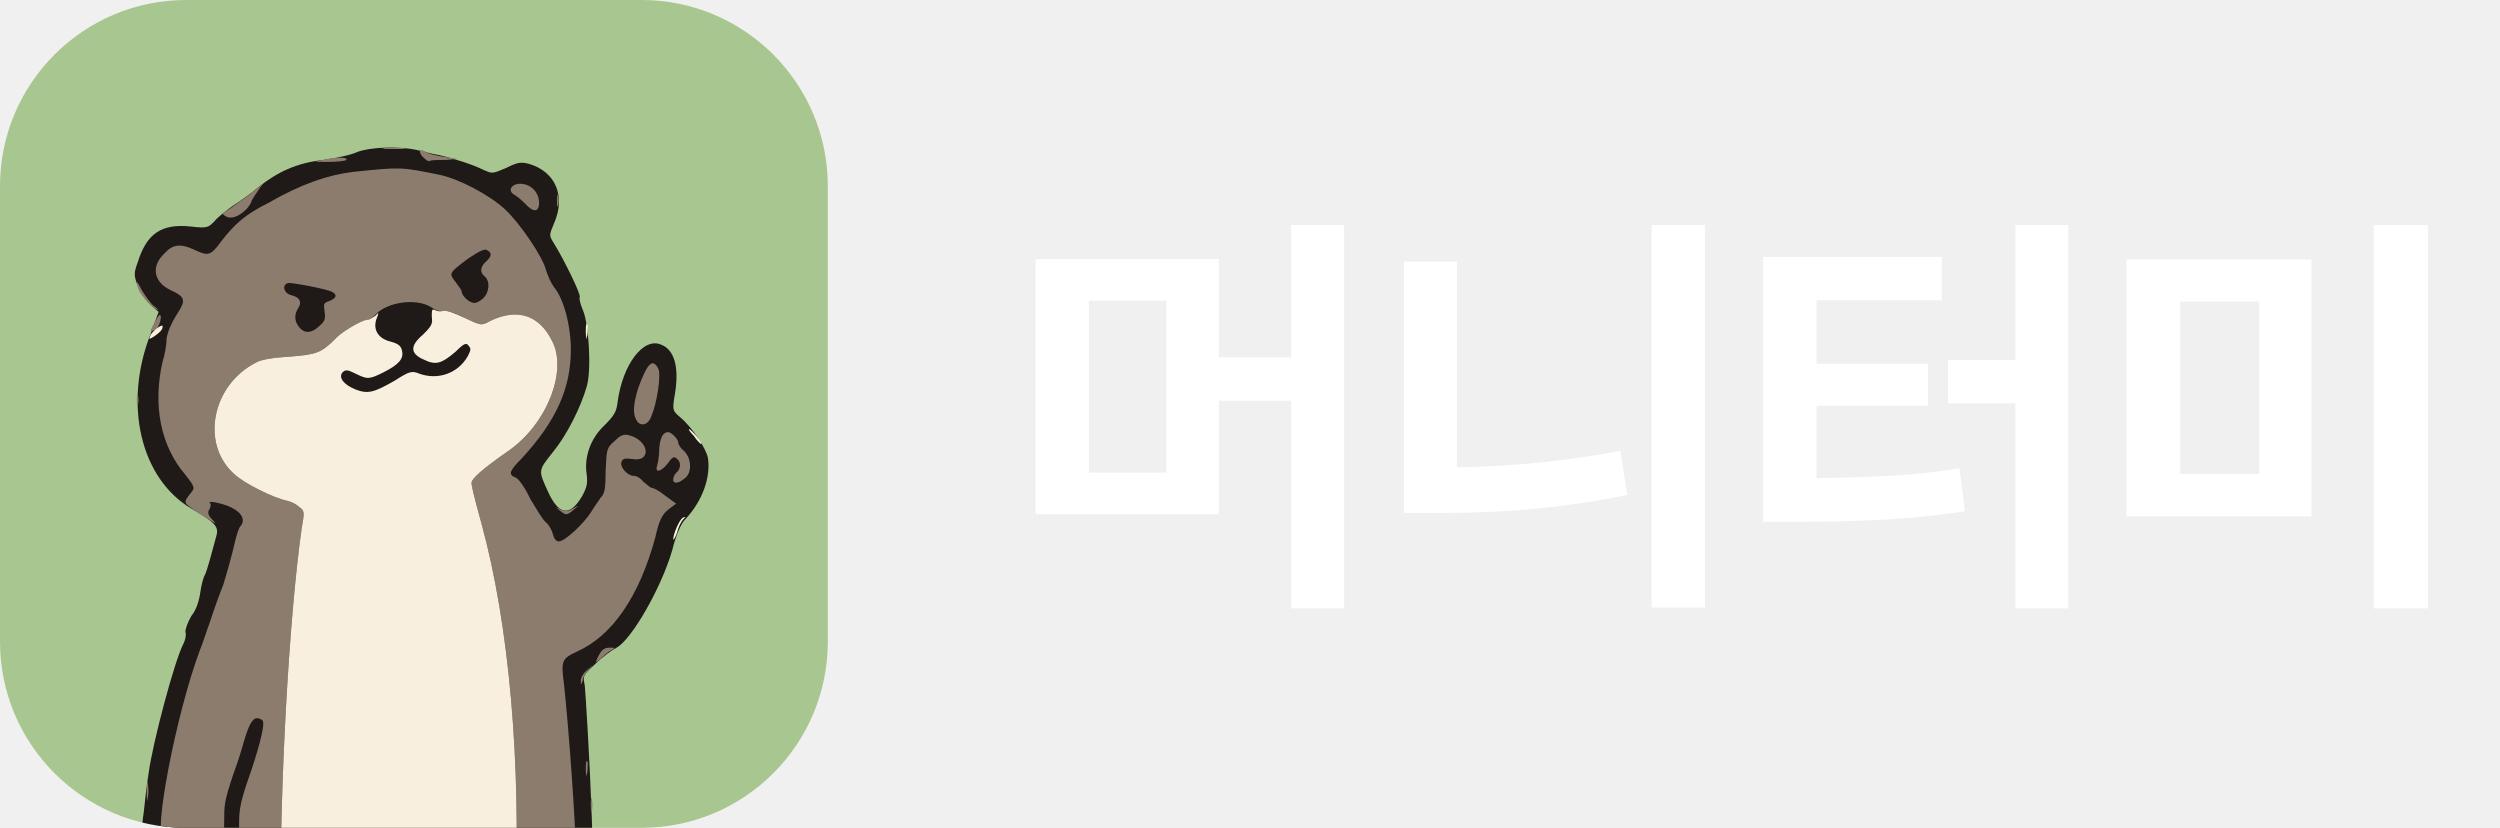
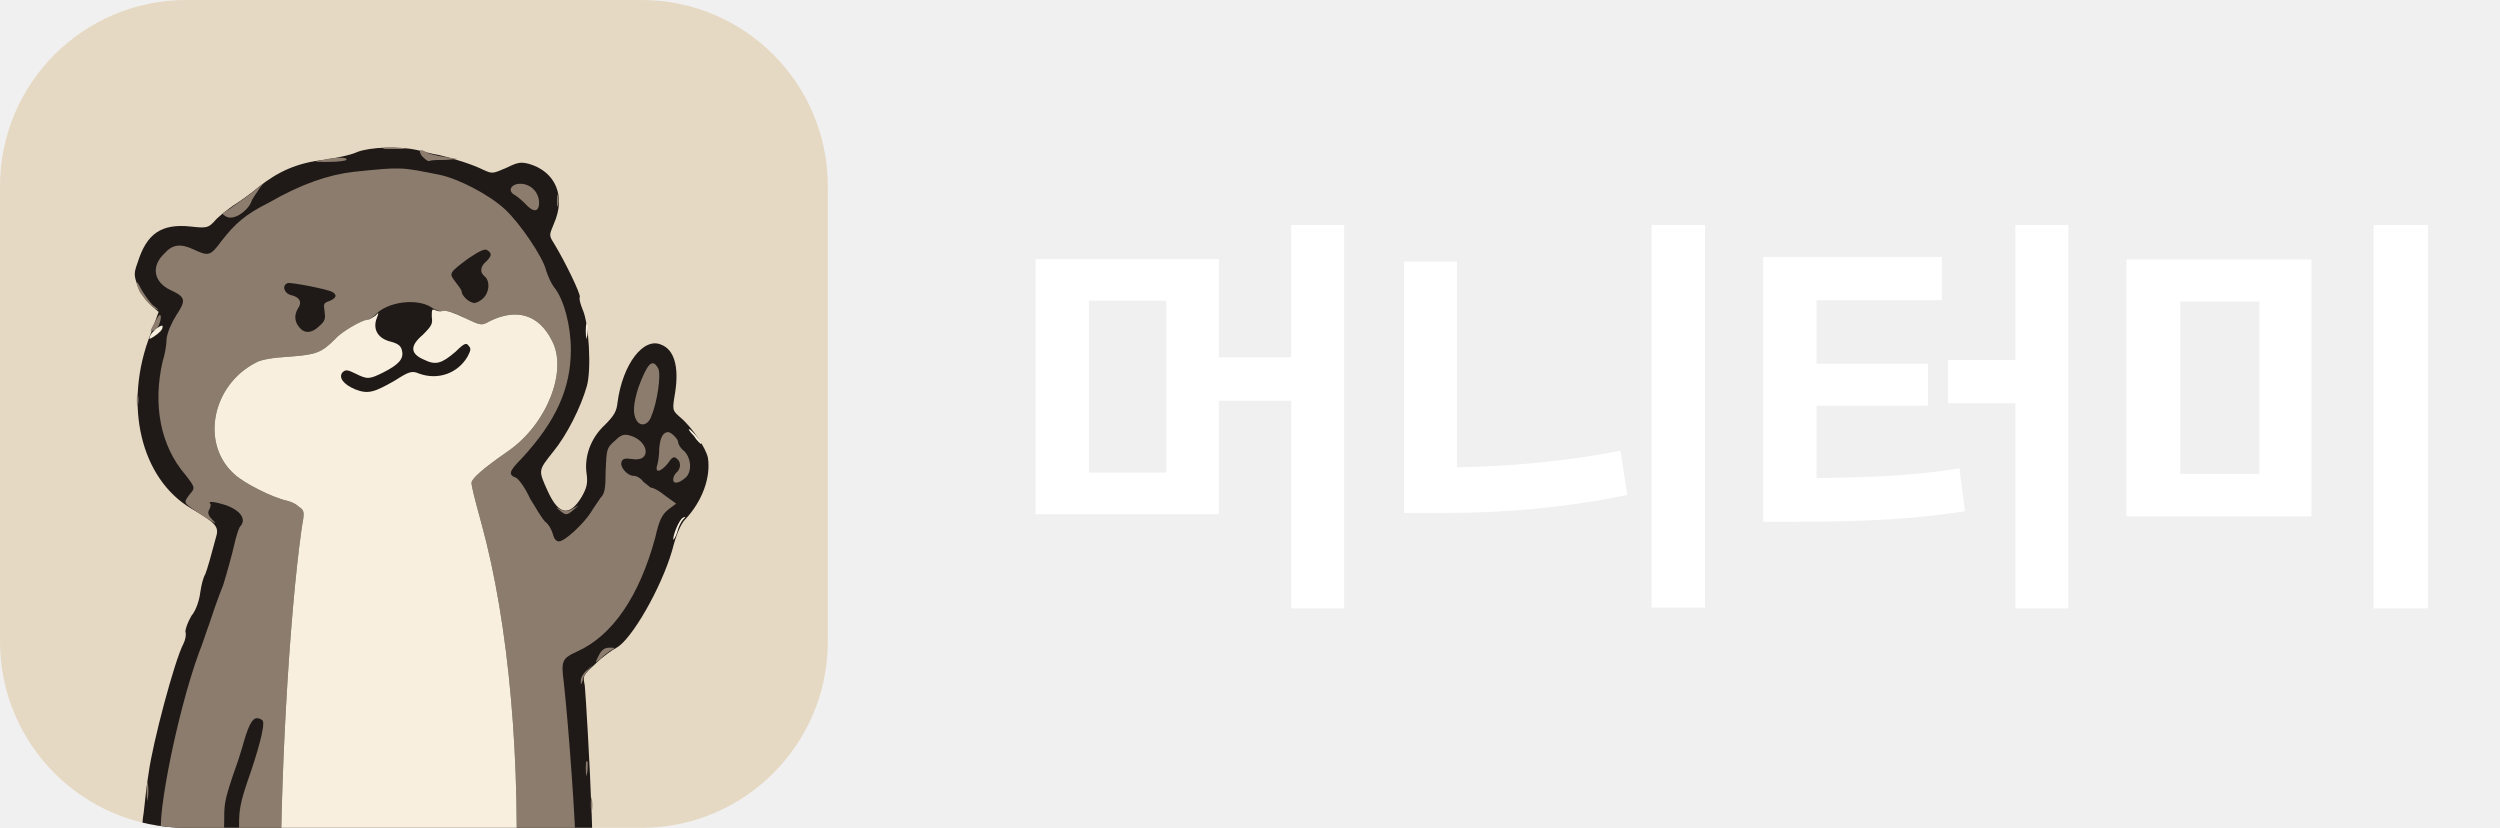
<svg xmlns="http://www.w3.org/2000/svg" viewBox="0 0 302 100" fill-rule="evenodd">
  <defs>
    <clipPath id="c">
      <rect width="100" height="100" rx="22.5" />
    </clipPath>
  </defs>
  <g clip-path="url(#c)">
-     <rect width="100" height="100" fill="#A8C68F" />
+     <rect width="100" height="100" fill="#E6D9C3" />
    <g transform="translate(-19.60 10.80) scale(1.2)">
      <path d="M66.9 114.2C66.8 114.1 65.7 114.0 64.3 114.0C62.6 114.0 61.7 113.9 61.2 113.6C60.3 113.1 59.6 112.1 59.6 111.2C59.6 110.3 59.1 110.2 54.8 110.1L50.8 109.9 L49.2 111.6C47.1 114.0 47.3 113.9 39.7 113.7C36.6 113.6 35.9 110.6 38.3 108.0C39.0 107.3 39.0 107.3 38.5 106.1C37.0 102.4 36.6 100.7 36.4 97.9C36.0 93.4 35.9 87.1 36.2 85.3C36.3 84.4 36.5 82.8 36.5 81.8L36.5 79.8 L35.4 79.8C34.6 79.8 34.1 79.6 33.7 79.3C33.4 79.0 32.8 78.7 32.4 78.6C31.1 78.3 30.3 75.7 30.8 72.8C30.9 71.8 31.1 70.0 31.3 68.8C31.7 65.8 33.9 57.5 34.8 55.8C35.0 55.4 35.1 54.9 35.0 54.6C35.0 54.3 35.2 53.7 35.6 53.0C36.1 52.4 36.4 51.4 36.5 50.6C36.6 49.9 36.8 49.1 37.0 48.8C37.2 48.3 37.6 46.9 38.1 45.0C38.4 44.0 38.0 43.6 35.6 42.2C30.5 39.2 28.7 31.7 31.5 24.6L32.3 22.4 L31.5 21.7C31.0 21.2 30.4 20.4 30.2 19.8C29.8 18.7 29.8 18.5 30.2 17.4C31.1 14.5 32.6 13.5 35.5 13.8C37.2 14.0 37.3 13.9 37.9 13.3C38.2 12.9 39.1 12.2 39.8 11.7C40.6 11.2 41.7 10.4 42.4 9.8C44.3 8.3 46.2 7.4 48.9 7.1C50.2 6.9 51.7 6.6 52.3 6.3C53.6 5.8 56.5 5.7 58.3 6.1C58.8 6.2 59.8 6.5 60.5 6.6C62.2 7.0 64.0 7.6 65.0 8.1C65.9 8.5 65.9 8.5 67.3 7.9C68.5 7.3 68.8 7.3 69.6 7.5C72.3 8.3 73.3 10.8 72.1 13.5C71.6 14.7 71.6 14.7 72.1 15.5C73.2 17.3 74.8 20.6 74.7 20.9C74.6 21.1 74.8 21.7 75.0 22.2C75.6 23.5 75.9 28.2 75.4 29.9C74.8 32.0 73.4 34.8 72.0 36.5C70.5 38.4 70.5 38.3 71.5 40.5C72.6 42.9 73.7 43.0 74.9 41.0C75.4 40.1 75.5 39.7 75.4 38.8C75.1 37.0 75.8 35.1 77.2 33.8C78.2 32.8 78.4 32.4 78.5 31.5C79.0 27.7 81.1 24.9 82.9 25.7C84.2 26.2 84.7 27.9 84.3 30.5C84.0 32.3 84.0 32.3 84.8 33.0C86.0 34.0 87.4 36.1 87.6 37.1C87.9 39.1 87.0 41.5 85.3 43.3C84.9 43.7 84.4 44.8 84.0 46.4C82.9 50.2 79.9 55.4 78.4 56.2C78.0 56.4 77.0 57.1 76.3 57.8C75.0 59.0 75.0 59.0 75.2 60.0C75.3 61.0 75.7 67.6 75.9 73.1C76.2 81.9 76.2 83.4 76.0 85.9C75.8 88.9 75.9 89.2 76.9 88.7C77.5 88.4 80.2 85.3 81.4 83.6C85.8 77.0 86.7 76.0 88.0 76.0C88.7 76.0 89.9 77.1 90.0 78.0C90.5 80.2 90.2 83.3 89.2 86.6C88.9 87.6 88.6 88.7 88.5 89.2C87.4 93.4 84.5 98.5 81.6 101.5C80.6 102.5 79.6 103.6 79.4 104.0C78.6 105.1 76.4 106.5 74.5 107.1C72.3 107.9 72.0 108.3 72.5 109.3C72.7 109.6 72.8 110.5 72.8 111.1C72.8 112.1 72.7 112.4 72.0 113.1C71.2 113.8 71.0 113.9 70.2 113.8C69.7 113.8 68.9 113.8 68.4 114.0C67.6 114.4 67.1 114.5 66.9 114.2Z" fill="#1F1A17" />
      <path d="M38.8 113.5C39.1 113.4 39.6 113.4 39.9 113.5C40.2 113.5 40.0 113.6 39.3 113.6C38.7 113.6 38.5 113.5 38.8 113.5ZM48.1 112.5C48.6 112.1 49.0 111.7 49.1 111.7C49.2 111.7 48.8 112.1 48.4 112.5C47.9 113.0 47.5 113.4 47.4 113.4C47.4 113.4 47.7 113.0 48.1 112.5ZM62.8 112.0C62.1 111.8 61.1 110.4 61.1 109.6C61.1 108.8 60.5 108.3 59.2 108.1C57.9 107.9 55.4 108.1 54.8 108.5C54.4 108.7 54.2 108.6 54.0 108.4C53.7 108.0 53.3 108.0 51.7 108.1C49.1 108.3 49.1 108.3 48.4 109.8C47.7 111.3 47.1 111.7 45.9 111.7C44.9 111.7 44.9 111.7 45.1 110.9C45.3 109.7 44.6 109.7 43.5 110.9C42.3 112.4 40.8 112.2 41.7 110.8C42.1 110.3 42.1 110.2 41.7 109.8C41.3 109.4 41.2 109.4 40.4 110.4C39.4 111.6 39.2 111.6 39.0 111.1C38.8 110.6 39.6 109.1 40.4 108.3C41.2 107.6 41.2 107.5 40.4 105.6C39.8 104.2 39.1 103.6 39.1 104.6C39.1 104.8 39.0 105.2 38.8 105.4C38.5 105.8 38.4 105.8 38.1 105.0C37.7 104.2 37.7 104.2 38.4 103.8C39.2 103.3 39.3 102.8 38.7 100.4C38.3 98.6 37.9 89.7 38.2 86.3C38.2 85.1 38.4 83.0 38.5 81.5C38.7 79.0 38.7 78.7 39.6 77.4C40.4 76.1 40.4 75.8 40.4 74.1C40.4 72.6 40.5 71.9 41.2 69.8C42.3 66.7 43.0 64.1 42.8 63.6C42.8 63.5 42.5 63.3 42.2 63.3C41.7 63.3 41.3 64.1 40.7 66.3C40.5 67.0 40.1 68.2 39.8 69.0C38.9 71.7 38.9 72.0 38.9 73.8C38.9 75.2 38.7 75.8 38.4 76.5C37.7 77.5 37.0 77.4 37.1 76.4C37.1 76.0 37.0 75.5 36.9 75.3C36.4 74.8 35.7 75.7 35.7 76.6C35.7 77.0 35.6 77.5 35.4 77.7C34.9 78.2 34.5 77.5 34.5 76.3C34.5 74.9 34.0 74.3 33.5 74.9C33.3 75.1 33.0 75.3 32.8 75.3C31.7 75.3 34.0 63.1 36.4 56.6C36.7 55.9 37.1 54.6 37.4 53.8C37.7 52.9 38.3 51.1 38.8 49.9C39.2 48.6 39.7 46.8 39.9 45.9C40.1 45.0 40.4 44.0 40.6 43.9C41.1 43.2 40.5 42.4 39.2 41.9C38.0 41.5 37.2 41.4 37.5 41.7C37.6 41.8 37.5 42.1 37.4 42.3C37.2 42.6 37.3 42.9 37.7 43.3C38.3 43.9 38.1 43.8 36.1 42.5C34.8 41.6 34.8 41.6 35.4 40.8C36.0 40.1 36.0 40.1 35.0 38.8C32.5 35.9 31.7 31.8 32.7 27.4C32.9 26.8 33.1 25.8 33.1 25.1C33.2 24.4 33.6 23.5 34.1 22.7C35.1 21.2 35.0 20.9 33.5 20.2C31.8 19.4 31.5 17.8 32.9 16.5C33.7 15.6 34.5 15.5 35.8 16.1C37.3 16.8 37.5 16.8 38.6 15.3C40.0 13.5 41.0 12.6 43.4 11.4C46.7 9.5 49.4 8.6 51.9 8.3C56.8 7.8 56.6 7.8 60.6 8.6C62.5 9.0 65.6 10.6 67.2 12.1C68.7 13.5 71.0 16.9 71.3 18.2C71.5 18.8 71.8 19.5 72.1 19.9C73.1 21.1 73.8 23.8 73.8 26.2C73.8 30.1 72.3 33.4 68.9 37.1C67.5 38.5 67.5 38.8 68.3 39.1C68.6 39.3 69.2 40.1 69.7 41.2C70.3 42.2 70.9 43.2 71.2 43.5C71.6 43.8 71.9 44.4 72.0 44.8C72.1 45.2 72.3 45.5 72.6 45.5C73.2 45.5 75.1 43.7 75.8 42.6C76.1 42.1 76.6 41.4 76.8 41.1C77.2 40.7 77.3 40.2 77.3 38.4C77.4 36.2 77.4 36.1 78.2 35.4C78.8 34.8 79.1 34.7 79.6 34.8C81.7 35.3 82.0 37.6 79.9 37.2C79.2 37.1 79.0 37.2 78.9 37.5C78.7 38.0 79.5 38.9 80.1 38.9C80.4 38.9 80.8 39.1 81.1 39.5C81.5 39.8 81.8 40.1 81.9 40.1C82.1 40.1 82.7 40.4 83.3 40.9L84.4 41.7 L83.6 42.3C83.0 42.8 82.7 43.3 82.3 45.1C80.7 51.0 78.0 55.0 74.4 56.6C72.9 57.3 72.8 57.5 73.1 59.8C73.6 64.4 74.3 74.1 74.3 77.1C74.3 90.4 73.9 95.4 72.3 100.6C71.7 102.6 70.2 106.2 69.7 106.9C69.3 107.6 69.3 108.1 70.0 108.9C70.9 110.0 71.2 110.9 70.9 111.4C70.4 111.9 69.9 111.7 69.5 111.0C68.8 109.5 67.3 109.5 67.9 110.9C68.3 112.2 67.1 112.7 66.3 111.5C65.1 109.7 64.2 109.6 64.3 111.2C64.4 112.1 64.1 112.3 62.8 112.0ZM50.2 110.3C50.5 109.9 50.9 109.7 51.4 109.8C52.2 109.8 52.2 109.8 51.4 109.9C51.0 110.0 50.5 110.2 50.2 110.4C49.7 110.8 49.7 110.8 50.2 110.3ZM52.8 109.9C52.8 109.7 53.7 109.6 54.1 109.8C54.5 109.9 54.4 109.9 53.7 110.0C53.2 110.0 52.8 109.9 52.8 109.9ZM72.8 105.2C72.7 105.1 72.8 104.6 73.0 104.1C73.9 102.1 74.9 97.9 75.4 94.7C75.9 91.2 76.2 90.4 77.2 90.4C78.3 90.4 81.7 86.6 85.2 81.3C86.7 79.1 87.3 78.3 87.8 78.5C88.7 78.9 88.0 85.6 86.7 88.7C86.2 89.9 86.0 91.2 86.3 91.2C86.6 91.2 87.3 90.4 87.9 89.6C88.6 88.5 88.6 89.2 87.9 90.9C87.5 91.8 87.3 92.3 87.3 92.1C87.2 91.6 86.4 91.3 86.0 91.5C85.9 91.6 85.5 92.2 85.2 92.8C82.8 97.6 78.8 102.3 75.6 104.2C73.8 105.3 73.1 105.5 72.8 105.2ZM79.3 103.7C79.5 103.1 79.9 102.5 80.7 102.2C81.2 101.9 81.2 101.9 80.5 102.6C80.1 103.0 79.7 103.5 79.5 103.8C79.2 104.2 79.2 104.2 79.3 103.7ZM58.0 103.5C64.3 101.9 67.5 95.1 68.2 81.9C68.8 67.9 67.6 53.9 64.8 43.7C64.0 40.8 63.8 39.9 63.8 39.6C63.8 39.2 64.9 38.2 67.5 36.4C71.4 33.7 73.5 28.3 71.9 25.3C70.6 22.7 68.4 22.0 65.7 23.3C64.8 23.8 64.8 23.8 63.1 23.0C62.2 22.5 61.2 22.2 60.9 22.3C60.7 22.4 60.1 22.2 59.7 21.9C58.2 21.0 55.4 21.4 54.2 22.6C53.9 22.9 53.5 23.2 53.4 23.2C52.8 23.2 50.7 24.4 50.1 25.1C48.7 26.5 48.2 26.7 45.5 26.9C43.8 27.0 42.6 27.2 42.1 27.5C37.6 29.8 36.5 35.8 40.0 38.8C41.0 39.7 43.8 41.1 45.2 41.4C45.6 41.5 46.1 41.7 46.4 42.0C47.0 42.4 47.0 42.5 46.7 44.2C45.4 53.4 44.5 70.5 44.6 81.3C44.8 93.3 46.1 98.8 49.6 101.7C51.2 103.0 53.3 103.8 54.7 103.6C55.2 103.5 55.8 103.5 56.1 103.6C56.4 103.7 56.6 103.8 56.6 103.9C56.7 103.9 57.3 103.7 58.0 103.5ZM36.5 98.3C36.4 97.4 36.3 96.2 36.3 95.8C36.1 95.0 36.1 95.0 36.7 95.6C37.2 96.1 37.2 96.2 36.9 97.0C36.8 97.5 36.6 98.4 36.6 99.0C36.5 99.7 36.5 99.5 36.5 98.3ZM78.2 87.5C78.7 87.0 79.1 86.5 79.1 86.5C79.3 86.5 78.6 87.9 78.2 88.2C77.5 88.8 77.5 88.4 78.2 87.5ZM76.1 82.4C76.1 81.8 76.1 81.5 76.2 81.8C76.2 82.1 76.2 82.6 76.2 82.9C76.1 83.2 76.1 83.0 76.1 82.4ZM86.0 77.1C86.5 76.6 86.9 76.3 87.0 76.3C87.0 76.3 86.7 76.6 86.3 77.1C85.8 77.6 85.4 78.0 85.3 78.0C85.3 78.0 85.6 77.6 86.0 77.1ZM75.8 72.0C75.8 71.3 75.9 71.1 75.9 71.4C76.0 71.8 76.0 72.4 75.9 72.7C75.9 73.0 75.8 72.6 75.8 72.0ZM31.1 70.6C31.1 69.8 31.2 69.4 31.2 69.8C31.3 70.3 31.3 71.0 31.2 71.4C31.2 71.9 31.1 71.5 31.1 70.6ZM75.3 68.3C75.3 67.6 75.4 67.4 75.5 67.8C75.5 68.1 75.5 68.7 75.4 69.0C75.4 69.3 75.3 69.0 75.3 68.3ZM74.8 59.5C74.8 59.2 75.1 58.7 75.5 58.4C76.1 57.8 76.1 57.8 75.6 58.4C75.3 58.7 75.0 59.2 75.0 59.5C74.8 60.0 74.8 60.0 74.8 59.5ZM76.6 57.0C76.9 56.4 77.2 56.2 77.7 56.2C78.3 56.2 78.3 56.2 77.8 56.5C77.6 56.6 77.1 57.0 76.8 57.3C76.2 57.8 76.2 57.8 76.6 57.0ZM72.7 42.4C72.2 42.0 72.2 42.0 72.8 42.3C73.2 42.5 73.5 42.5 74.0 42.2C74.7 41.8 74.7 41.8 74.1 42.3C73.4 42.9 73.3 42.9 72.7 42.4ZM84.1 39.3C84.1 39.1 84.2 38.8 84.4 38.6C84.9 38.2 84.9 37.5 84.5 37.2C84.2 36.9 84.0 37.0 83.6 37.6C82.9 38.5 82.2 38.7 82.5 37.8C82.6 37.5 82.7 36.7 82.7 36.1C82.8 35.0 83.1 34.5 83.6 34.5C83.9 34.5 84.6 35.2 84.6 35.5C84.6 35.7 84.8 36.1 85.2 36.4C86.0 37.2 86.0 38.7 85.2 39.2C84.6 39.7 84.1 39.7 84.1 39.3ZM80.4 33.3C80.0 32.6 80.1 31.6 80.6 30.0C81.5 27.6 82.0 27.0 82.6 28.1C82.9 28.7 82.5 31.5 81.9 32.9C81.6 33.8 80.8 34.0 80.4 33.3ZM30.1 31.3C30.1 30.7 30.2 30.4 30.2 30.7C30.3 31.0 30.3 31.5 30.2 31.8C30.2 32.1 30.1 31.9 30.1 31.3ZM31.5 24.3C31.5 24.1 32.3 22.7 32.4 22.7C32.7 22.7 32.4 23.9 32.0 24.2C31.7 24.3 31.5 24.4 31.5 24.3ZM48.5 23.8C49.1 23.3 49.1 23.0 49.0 22.3C48.9 21.6 48.9 21.5 49.5 21.3C50.2 21.0 50.3 20.7 49.8 20.4C49.3 20.1 45.6 19.4 45.3 19.5C44.7 19.7 44.9 20.5 45.6 20.7C46.5 20.9 46.8 21.4 46.3 22.1C45.9 22.8 46.0 23.5 46.6 24.1C47.1 24.6 47.8 24.5 48.5 23.8ZM31.5 21.7C31.1 21.4 30.7 20.8 30.4 20.4C29.9 19.2 30.0 19.0 30.6 20.2C30.9 20.7 31.4 21.4 31.7 21.7C32.1 22.0 32.3 22.2 32.3 22.2C32.2 22.2 31.8 22.0 31.5 21.7ZM65.0 21.0C65.6 20.4 65.7 19.3 65.1 18.8C64.6 18.4 64.7 17.8 65.3 17.3C65.8 16.8 65.9 16.5 65.4 16.2C65.2 16.0 64.7 16.2 63.5 17.0C61.5 18.5 61.5 18.5 62.2 19.4C62.5 19.8 62.8 20.2 62.8 20.3C62.8 20.8 63.6 21.5 64.1 21.5C64.3 21.5 64.7 21.3 65.0 21.0ZM39.1 12.8C38.6 12.5 38.6 12.5 39.5 12.0C40.0 11.6 41.1 10.9 41.8 10.3C42.9 9.4 43.0 9.3 42.5 9.9C42.2 10.4 41.7 11.0 41.6 11.4C41.1 12.4 39.8 13.2 39.1 12.8ZM69.2 11.5C68.8 11.1 68.3 10.7 68.1 10.6C67.4 10.2 67.8 9.5 68.7 9.5C69.8 9.5 70.6 10.4 70.6 11.4C70.6 12.4 70.0 12.4 69.2 11.5ZM72.4 11.1C72.4 10.6 72.5 10.4 72.5 10.7C72.6 11.0 72.6 11.4 72.5 11.7C72.4 11.9 72.4 11.7 72.4 11.1ZM48.8 7.1C50.1 6.8 51.4 6.8 51.2 7.1C51.1 7.2 50.3 7.3 49.4 7.3C47.9 7.3 47.8 7.3 48.8 7.1ZM58.8 6.7C58.4 6.1 58.6 5.9 59.4 6.4C59.6 6.5 60.4 6.7 61.1 6.8L62.4 7.0 L61.2 7.1C60.5 7.1 59.8 7.1 59.6 7.2C59.4 7.3 59.1 7.0 58.8 6.7ZM55.1 5.9C55.6 5.9 56.4 5.9 56.9 5.9C57.4 6.0 57.0 6.0 56.0 6.0C55.0 6.0 54.5 6.0 55.1 5.9Z" fill="#8C7C6D" />
      <path d="M57.9 110.1C58.2 110.0 58.6 110.0 58.8 110.1C59.1 110.1 58.8 110.2 58.3 110.2C57.8 110.2 57.6 110.1 57.9 110.1ZM56.1 103.6C55.8 103.5 55.2 103.5 54.7 103.6C53.3 103.8 51.2 103.0 49.6 101.7C46.1 98.8 44.8 93.3 44.6 81.3C44.5 70.5 45.4 53.4 46.7 44.2C47.0 42.5 47.0 42.4 46.4 42.0C46.1 41.7 45.6 41.5 45.2 41.4C43.8 41.1 41.0 39.7 40.0 38.8C36.5 35.8 37.6 29.8 42.1 27.5C42.6 27.2 43.8 27.0 45.5 26.9C48.2 26.7 48.7 26.5 50.1 25.1C50.7 24.4 52.8 23.2 53.3 23.2C53.5 23.2 53.8 23.0 54.1 22.8C54.5 22.4 54.5 22.4 54.2 23.2C53.9 24.2 54.4 25.1 55.7 25.4C56.4 25.6 56.7 25.8 56.8 26.3C57.0 27.1 56.5 27.7 54.9 28.5C53.5 29.2 53.3 29.2 52.1 28.6C51.3 28.2 51.1 28.2 50.8 28.5C50.4 29.0 50.9 29.7 52.1 30.2C53.4 30.7 54.0 30.5 56.1 29.3C57.5 28.4 57.8 28.3 58.5 28.6C60.4 29.3 62.4 28.6 63.4 26.9C63.7 26.3 63.8 26.1 63.5 25.8C63.3 25.5 63.1 25.5 62.2 26.4C60.8 27.6 60.2 27.8 59.0 27.2C57.6 26.6 57.6 25.8 58.9 24.7C59.8 23.8 59.9 23.6 59.8 22.9C59.8 22.2 59.8 22.1 60.1 22.2C60.3 22.3 60.6 22.4 60.9 22.3C61.2 22.2 62.1 22.5 63.1 23.0C64.8 23.8 64.8 23.8 65.7 23.3C68.4 22.0 70.6 22.7 71.9 25.3C73.5 28.3 71.4 33.7 67.5 36.4C64.9 38.2 63.8 39.2 63.8 39.6C63.8 39.9 64.0 40.8 64.8 43.7C67.6 53.9 68.8 67.9 68.2 81.9C67.5 95.1 64.3 101.9 58.0 103.5C57.3 103.7 56.7 103.9 56.6 103.9C56.6 103.8 56.4 103.7 56.1 103.6ZM79.2 103.6C79.2 103.0 80.2 101.9 80.7 101.9C80.9 101.9 80.8 102.1 80.5 102.2C80.2 102.3 79.8 102.8 79.6 103.2C79.3 103.7 79.2 103.8 79.2 103.6ZM84.3 97.7C84.6 97.2 84.9 96.8 85.0 96.8C85.1 96.8 84.3 98.2 84.1 98.4C83.9 98.5 84.1 98.1 84.3 97.7ZM36.0 93.0C36.0 92.3 36.0 92.1 36.1 92.4C36.2 92.8 36.2 93.4 36.1 93.7C36.0 94.0 36.0 93.7 36.0 93.0ZM36.5 81.4C36.5 80.8 36.5 80.5 36.6 80.8C36.6 81.1 36.6 81.6 36.6 81.9C36.5 82.2 36.5 82.0 36.5 81.4ZM32.4 78.5C32.1 78.4 31.7 78.1 31.5 77.8C31.2 77.4 31.2 77.4 31.6 77.7C31.9 77.9 32.4 78.2 32.7 78.4C33.4 78.7 33.1 78.8 32.4 78.5ZM87.2 76.2C87.2 76.1 87.6 76.0 88.0 76.0C88.4 76.0 88.7 76.1 88.8 76.2C88.9 76.3 88.5 76.4 88.0 76.4C87.5 76.4 87.1 76.3 87.2 76.2ZM84.1 45.3C84.1 44.8 84.7 43.3 85.1 43.1C85.4 43.0 85.4 43.0 85.1 43.3C84.9 43.5 84.6 44.1 84.5 44.6C84.3 45.2 84.1 45.4 84.1 45.3ZM86.2 34.9C85.8 34.5 85.6 34.2 85.7 34.2C85.9 34.2 87.2 35.7 86.9 35.7C86.9 35.7 86.5 35.4 86.2 34.9ZM75.3 24.3C75.3 23.6 75.4 23.4 75.5 23.8C75.5 24.1 75.5 24.7 75.4 25.0C75.4 25.3 75.3 25.0 75.3 24.3ZM31.5 24.7C31.8 24.2 32.8 23.5 32.7 23.9C32.7 24.2 32.4 24.5 31.8 24.9C31.3 25.2 31.3 25.2 31.5 24.7Z" fill="#F8EFDE" />
    </g>
  </g>
  <path d="M147.238 43.177H155.973V27.181H162.371V73.493H155.973V48.407H147.238V62.118H125.098V31.294H147.238ZM131.547 57.091H140.891V36.322H131.547ZM205.96 73.392H199.511V27.181H205.96ZM175.999 56.456Q186.282 56.279 195.753 54.45L196.566 59.782Q186.13 61.966 174.527 61.966H173.663H169.601V31.599H175.999ZM249.854 73.493H243.455V48.712H235.33V43.482H243.455V27.181H249.854ZM234.569 36.271H219.436V43.939H232.893V49.017H219.436V57.751Q224.666 57.7 228.653 57.459Q232.639 57.218 236.702 56.583L237.362 61.763Q232.537 62.499 227.764 62.766Q222.991 63.032 216.643 63.032H212.987V31.04H234.569ZM279.224 62.372H256.88V31.345H279.224ZM263.38 57.243H272.927V36.423H263.38ZM293.291 73.493H286.74V27.181H293.291Z" fill="#FFFFFF" />
</svg>
